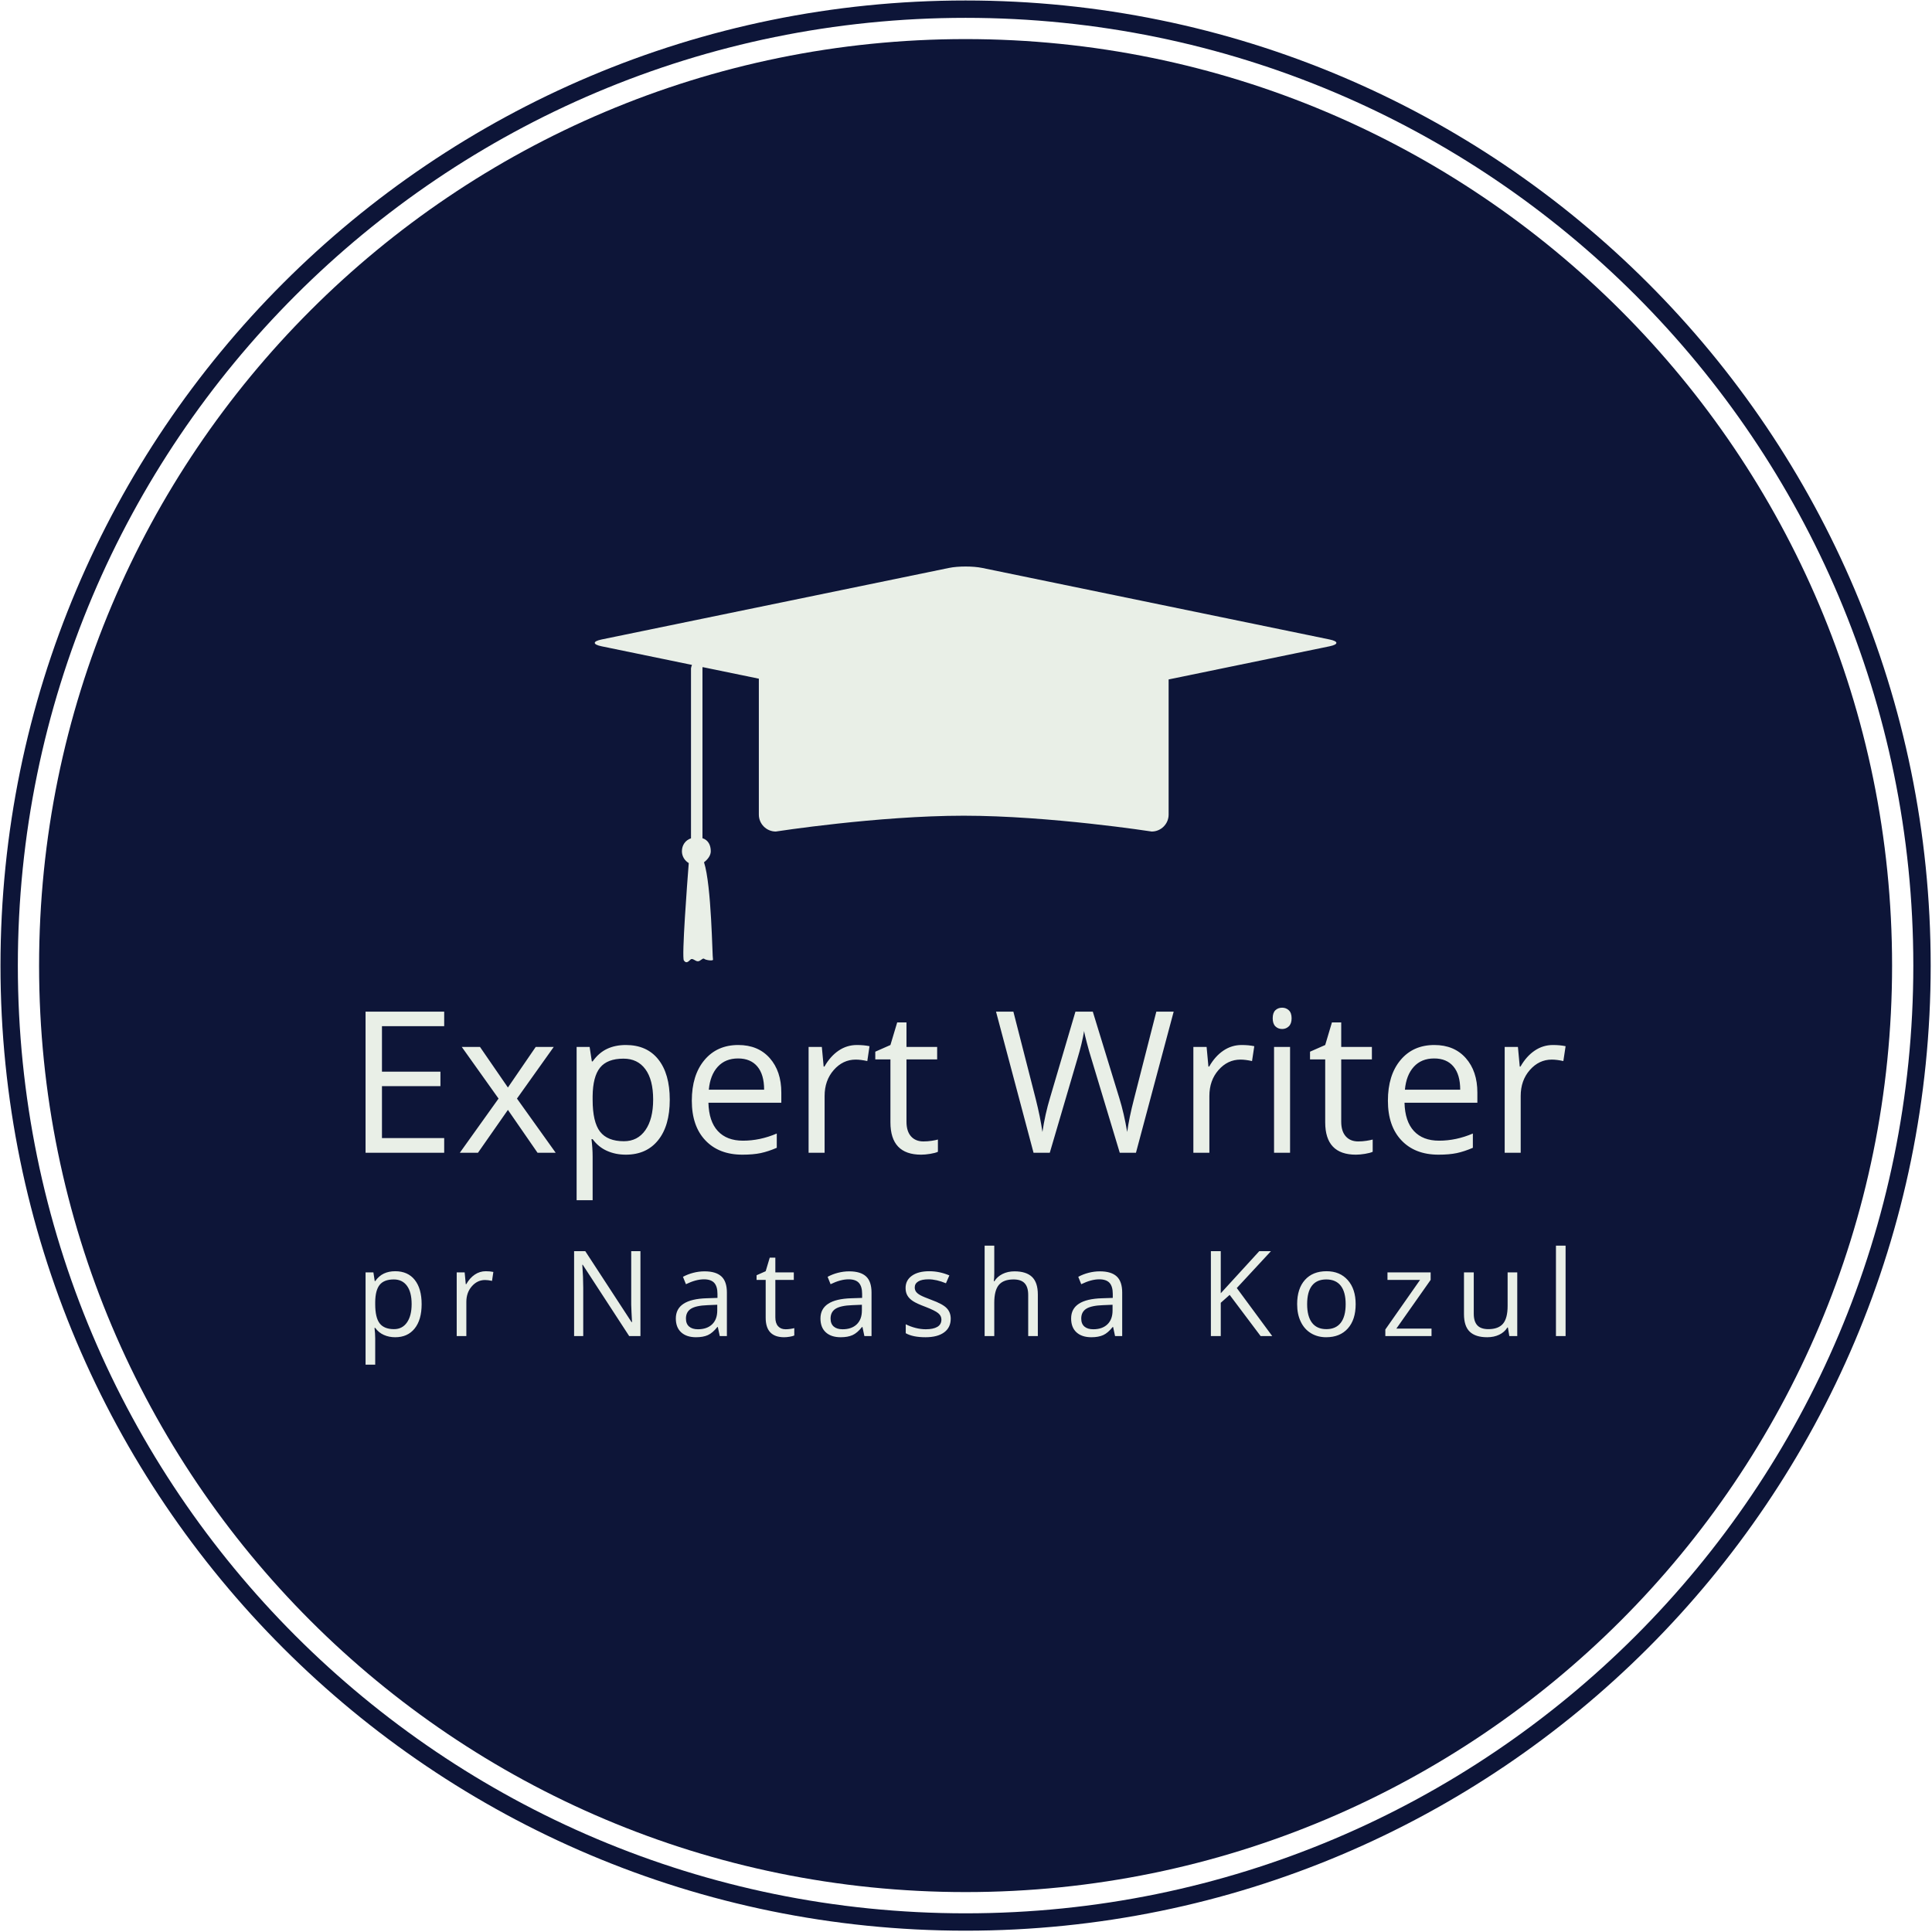
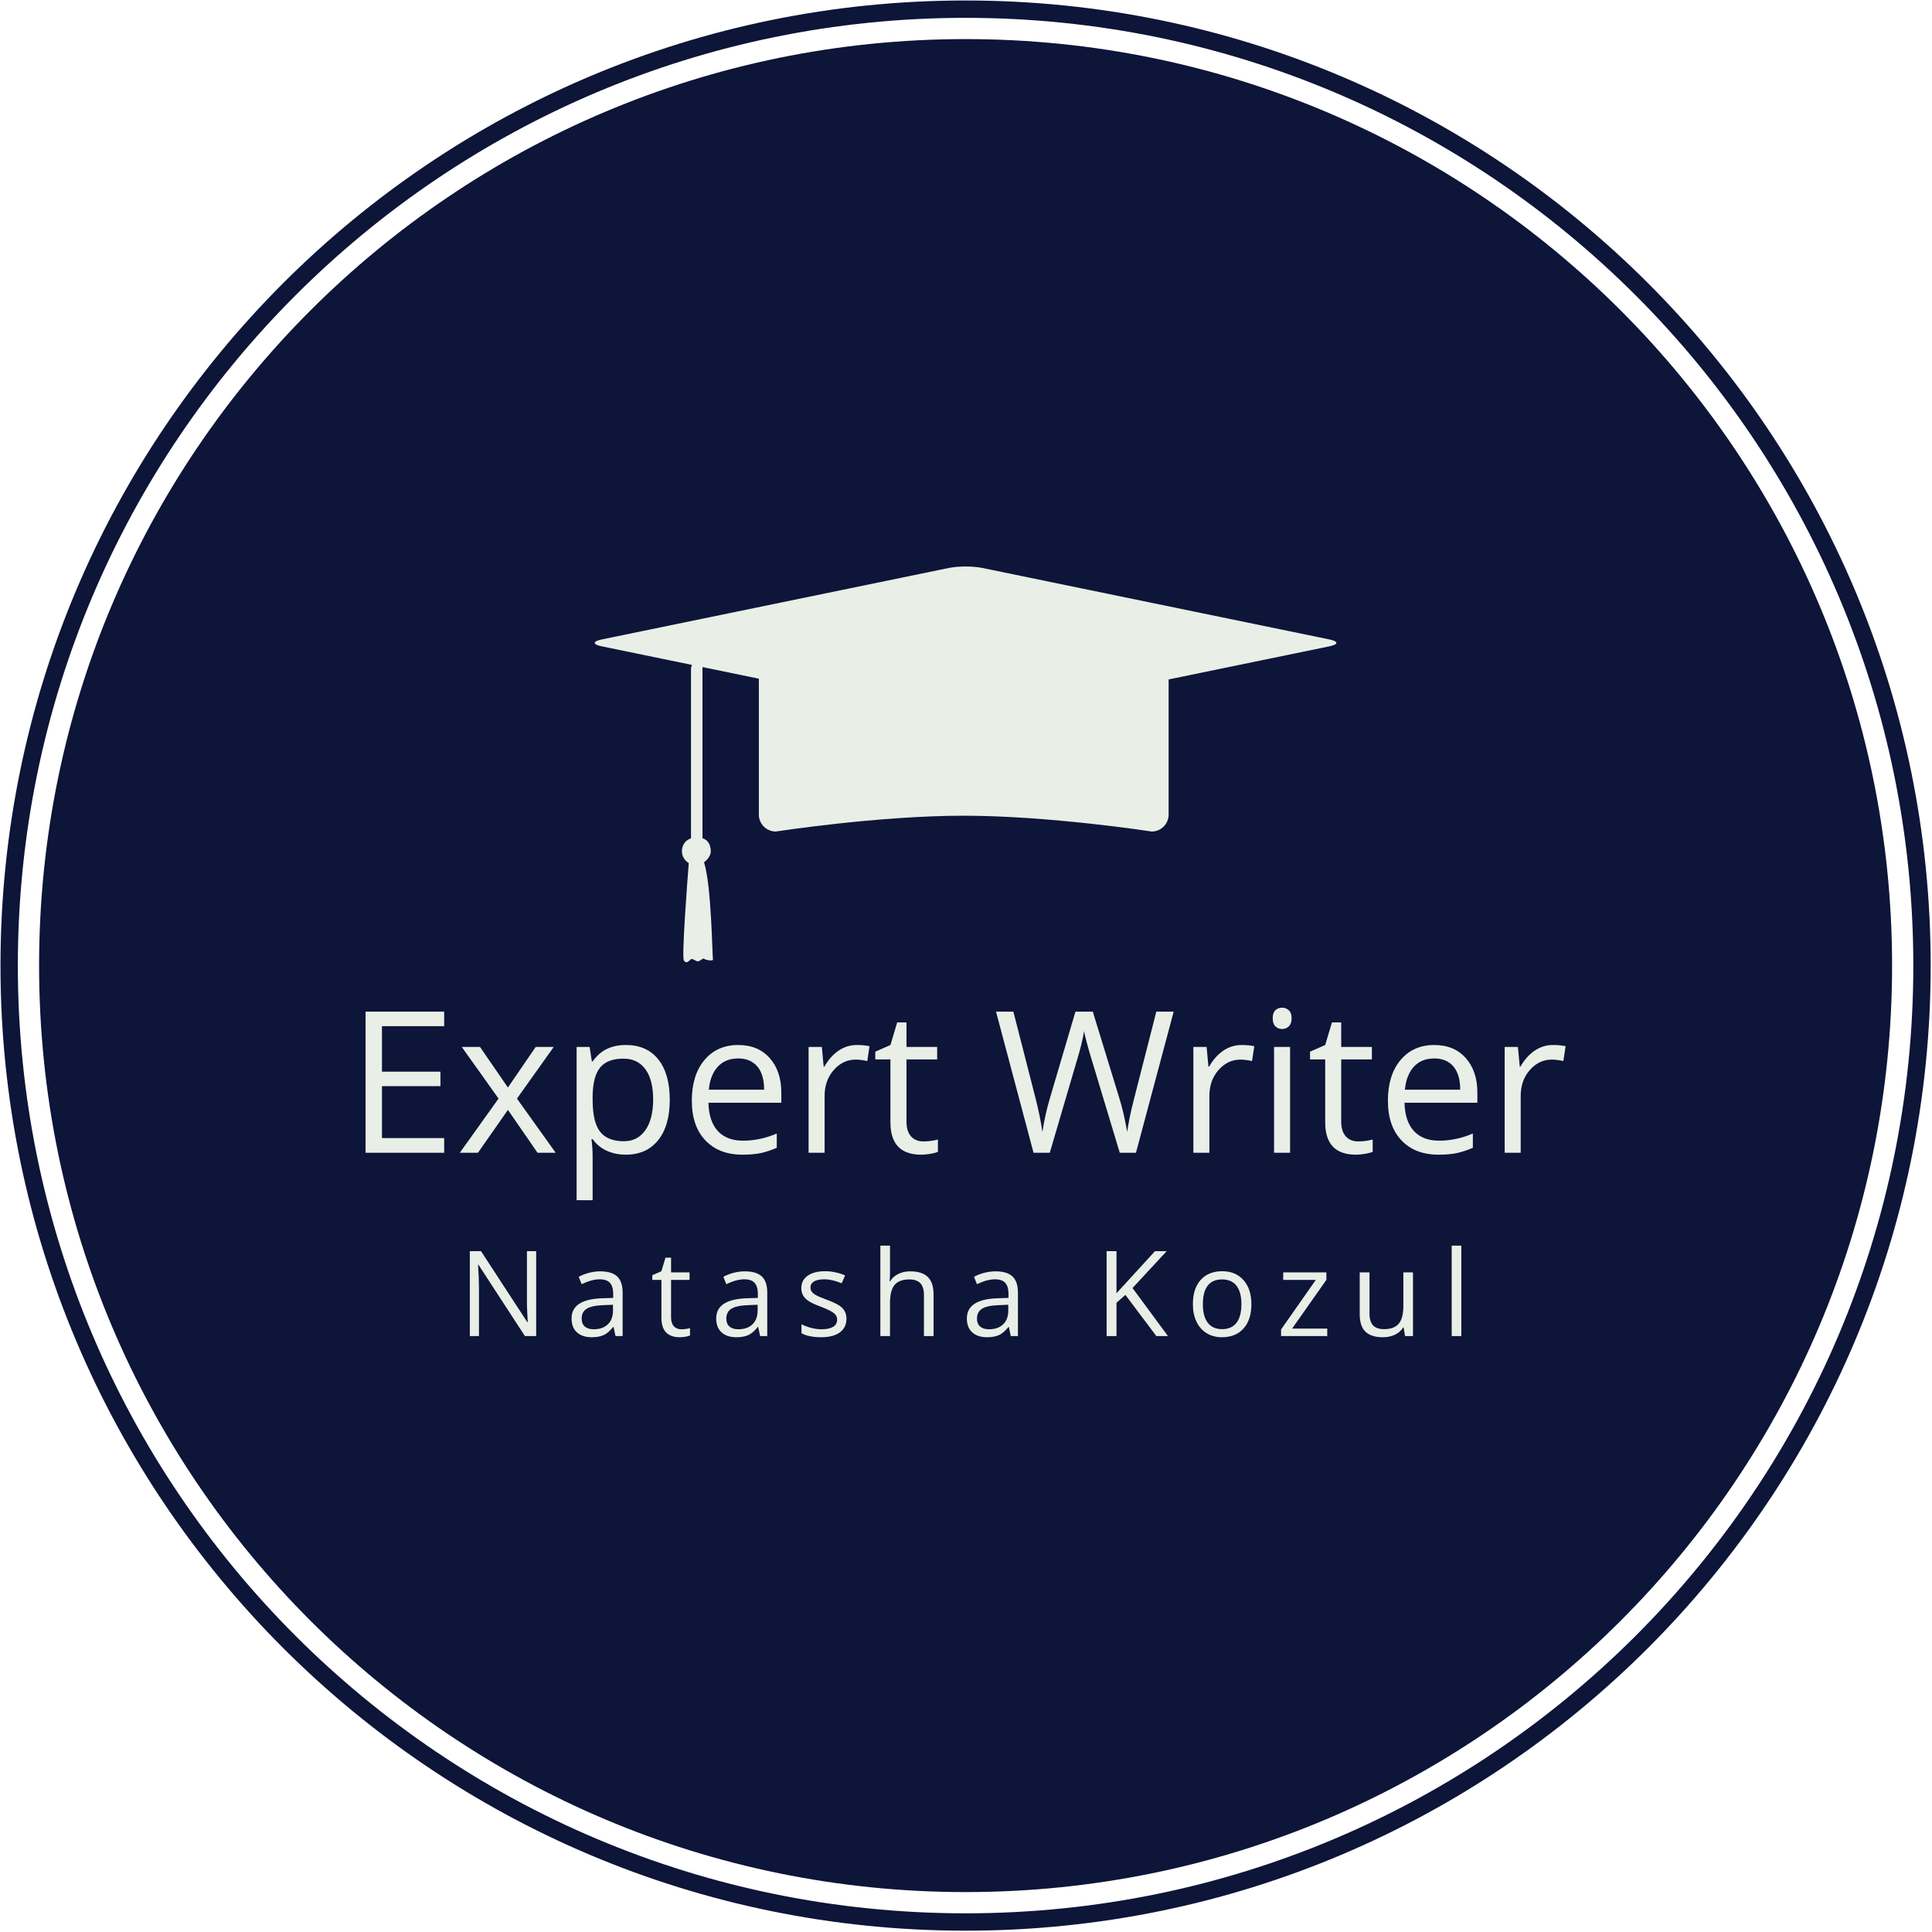
- <svg xmlns="http://www.w3.org/2000/svg" version="1.1" width="150" height="150" viewBox="0 0 2000 1999">
-   <g transform="matrix(1,0,0,1,-0.4314869,-0.4312711)">
-     <svg viewBox="0 0 343 343" data-background-color="#e9efe7" preserveAspectRatio="xMidYMid meet" height="1999" width="2000">
+ <svg xmlns="http://www.w3.org/2000/svg" version="1.1" width="150" height="150" viewBox="0 0 2000 1999" id="svg16">
+   <defs id="defs16" />
+   <g transform="matrix(1,0,0,1,-0.4314869,-0.4312711)" id="g15">
+     <svg viewBox="0 0 343 343" data-background-color="#e9efe7" preserveAspectRatio="xMidYMid meet" height="1999" width="2000" version="1.1" id="svg15">
      <g id="tight-bounds" transform="matrix(1,0,0,1,0.074,0.074)">
-         <svg viewBox="0 0 342.852 342.852" height="342.852" width="342.852">
-           <g>
-             <svg />
+         <svg viewBox="0 0 342.852 342.852" height="342.852" width="342.852" version="1.1" id="svg14">
+           <g id="g1">
+             <svg version="1.1" id="svg1" />
          </g>
-           <g>
-             <svg viewBox="0 0 342.852 342.852" height="342.852" width="342.852">
-               <g>
-                 <path d="M0 171.426c0-94.676 76.75-171.426 171.426-171.426 94.676 0 171.426 76.75 171.426 171.426 0 94.676-76.75 171.426-171.426 171.426-94.676 0-171.426-76.75-171.426-171.426zM171.426 339.768c92.973 0 168.342-75.369 168.342-168.342 0-92.973-75.369-168.342-168.342-168.342-92.973 0-168.342 75.369-168.342 168.342 0 92.973 75.369 168.342 168.342 168.342z" data-fill-palette-color="tertiary" fill="#0d1538" stroke="transparent" />
-                 <ellipse rx="164.569" ry="164.569" cx="171.426" cy="171.426" fill="#0d1538" stroke="transparent" stroke-width="0" fill-opacity="1" data-fill-palette-color="tertiary" />
+           <g id="g14">
+             <svg viewBox="0 0 342.852 342.852" height="342.852" width="342.852" version="1.1" id="svg13">
+               <g id="g2">
+                 <path d="M0 171.426c0-94.676 76.75-171.426 171.426-171.426 94.676 0 171.426 76.75 171.426 171.426 0 94.676-76.75 171.426-171.426 171.426-94.676 0-171.426-76.75-171.426-171.426zM171.426 339.768c92.973 0 168.342-75.369 168.342-168.342 0-92.973-75.369-168.342-168.342-168.342-92.973 0-168.342 75.369-168.342 168.342 0 92.973 75.369 168.342 168.342 168.342z" data-fill-palette-color="tertiary" fill="#0d1538" stroke="transparent" id="path1" />
+                 <ellipse cx="171.426" cy="171.426" fill="#0d1538" stroke="transparent" stroke-width="0" fill-opacity="1" data-fill-palette-color="tertiary" id="ellipse1" ry="164.569" rx="164.569" />
              </g>
-               <g transform="matrix(1,0,0,1,64.84656,100.5411)">
-                 <svg viewBox="0 0 213.158 141.769" height="141.769" width="213.158">
-                   <g>
-                     <svg viewBox="0 0 213.158 141.769" height="141.769" width="213.158">
-                       <g>
-                         <svg viewBox="0 0 213.158 141.769" height="141.769" width="213.158">
-                           <g transform="matrix(1,0,0,1,0,78.36387)">
-                             <svg viewBox="0 0 213.158 63.406" height="63.406" width="213.158">
+               <g transform="matrix(1,0,0,1,64.84656,100.5411)" id="g13">
+                 <svg viewBox="0 0 213.158 141.769" height="141.769" width="213.158" version="1.1" id="svg12">
+                   <g id="g12">
+                     <svg viewBox="0 0 213.158 141.769" height="141.769" width="213.158" version="1.1" id="svg11">
+                       <g id="g11">
+                         <svg viewBox="0 0 213.158 141.769" height="141.769" width="213.158" version="1.1" id="svg10">
+                           <g transform="matrix(1,0,0,1,0,78.36387)" id="g7">
+                             <svg viewBox="0 0 213.158 63.406" height="63.406" width="213.158" version="1.1" id="svg6">
                              <g id="textblocktransform">
-                                 <svg viewBox="0 0 213.158 63.406" height="63.406" width="213.158" id="textblock">
-                                   <g>
-                                     <svg viewBox="0 0 213.158 34.198" height="34.198" width="213.158">
-                                       <g transform="matrix(1,0,0,1,0,0)">
-                                         <svg width="213.158" viewBox="4.91 -36.69 303.56 48.7" height="34.198" data-palette-color="#e9efe7">
-                                           <path d="M24.8-3.71L24.8 0 4.91 0 4.91-35.69 24.8-35.69 24.8-32.01 9.06-32.01 9.06-20.51 23.85-20.51 23.85-16.85 9.06-16.85 9.06-3.71 24.8-3.71ZM28.76 0L38.55-13.7 29.25-26.76 33.86-26.76 40.92-16.5 47.95-26.76 52.51-26.76 43.21-13.7 53 0 48.41 0 40.92-10.84 33.35 0 28.76 0ZM70.75 0.49L70.75 0.49Q68.13 0.49 65.97-0.48 63.81-1.44 62.35-3.44L62.35-3.44 62.06-3.44Q62.35-1.1 62.35 1L62.35 1 62.35 12.01 58.3 12.01 58.3-26.76 61.59-26.76 62.15-23.1 62.35-23.1Q63.91-25.29 65.99-26.27 68.06-27.25 70.75-27.25L70.75-27.25Q76.07-27.25 78.96-23.61 81.86-19.97 81.86-13.4L81.86-13.4Q81.86-6.81 78.91-3.16 75.97 0.49 70.75 0.49ZM70.16-23.8L70.16-23.8Q66.06-23.8 64.23-21.53 62.4-19.26 62.35-14.31L62.35-14.31 62.35-13.4Q62.35-7.76 64.23-5.33 66.11-2.91 70.26-2.91L70.26-2.91Q73.73-2.91 75.69-5.71 77.66-8.52 77.66-13.45L77.66-13.45Q77.66-18.46 75.69-21.13 73.73-23.8 70.16-23.8ZM100.24 0.49L100.24 0.49Q94.3 0.49 90.87-3.13 87.44-6.74 87.44-13.16L87.44-13.16Q87.44-19.63 90.63-23.44 93.82-27.25 99.19-27.25L99.19-27.25Q104.22-27.25 107.15-23.94 110.08-20.63 110.08-15.21L110.08-15.21 110.08-12.65 91.64-12.65Q91.76-7.93 94.02-5.49 96.28-3.05 100.38-3.05L100.38-3.05Q104.7-3.05 108.93-4.86L108.93-4.86 108.93-1.25Q106.78-0.32 104.86 0.09 102.95 0.49 100.24 0.49ZM99.14-23.85L99.14-23.85Q95.92-23.85 94-21.75 92.08-19.65 91.74-15.94L91.74-15.94 105.73-15.94Q105.73-19.78 104.02-21.81 102.31-23.85 99.14-23.85ZM129.19-27.25L129.19-27.25Q130.97-27.25 132.39-26.95L132.39-26.95 131.83-23.19Q130.17-23.56 128.9-23.56L128.9-23.56Q125.65-23.56 123.34-20.92 121.03-18.29 121.03-14.36L121.03-14.36 121.03 0 116.98 0 116.98-26.76 120.33-26.76 120.79-21.8 120.99-21.8Q122.48-24.41 124.57-25.83 126.67-27.25 129.19-27.25ZM146.03-2.86L146.03-2.86Q147.11-2.86 148.11-3.02 149.11-3.17 149.69-3.34L149.69-3.34 149.69-0.24Q149.04 0.07 147.75 0.28 146.47 0.49 145.45 0.49L145.45 0.49Q137.68 0.49 137.68-7.69L137.68-7.69 137.68-23.61 133.85-23.61 133.85-25.56 137.68-27.25 139.39-32.96 141.74-32.96 141.74-26.76 149.5-26.76 149.5-23.61 141.74-23.61 141.74-7.86Q141.74-5.44 142.88-4.15 144.03-2.86 146.03-2.86ZM209.33-35.69L199.79 0 195.69 0 188.48-23.9Q187.97-25.49 187.34-27.91 186.7-30.32 186.68-30.81L186.68-30.81Q186.14-27.59 184.97-23.75L184.97-23.75 177.99 0 173.88 0 164.39-35.69 168.78-35.69 174.42-13.65Q175.59-9.01 176.13-5.25L176.13-5.25Q176.79-9.72 178.08-13.99L178.08-13.99 184.48-35.69 188.87-35.69 195.59-13.79Q196.76-10.01 197.57-5.25L197.57-5.25Q198.03-8.72 199.32-13.7L199.32-13.7 204.94-35.69 209.33-35.69ZM226.52-27.25L226.52-27.25Q228.3-27.25 229.72-26.95L229.72-26.95 229.15-23.19Q227.49-23.56 226.23-23.56L226.23-23.56Q222.98-23.56 220.67-20.92 218.36-18.29 218.36-14.36L218.36-14.36 218.36 0 214.31 0 214.31-26.76 217.66-26.76 218.12-21.8 218.31-21.8Q219.8-24.41 221.9-25.83 224-27.25 226.52-27.25ZM238.77-26.76L238.77 0 234.72 0 234.72-26.76 238.77-26.76ZM234.38-34.01L234.38-34.01Q234.38-35.4 235.06-36.05 235.74-36.69 236.77-36.69L236.77-36.69Q237.75-36.69 238.45-36.04 239.16-35.38 239.16-34.01L239.16-34.01Q239.16-32.64 238.45-31.97 237.75-31.3 236.77-31.3L236.77-31.3Q235.74-31.3 235.06-31.97 234.38-32.64 234.38-34.01ZM256.01-2.86L256.01-2.86Q257.08-2.86 258.08-3.02 259.08-3.17 259.67-3.34L259.67-3.34 259.67-0.24Q259.01 0.07 257.73 0.28 256.44 0.49 255.42 0.49L255.42 0.49Q247.66 0.49 247.66-7.69L247.66-7.69 247.66-23.61 243.82-23.61 243.82-25.56 247.66-27.25 249.36-32.96 251.71-32.96 251.71-26.76 259.47-26.76 259.47-23.61 251.71-23.61 251.71-7.86Q251.71-5.44 252.86-4.15 254-2.86 256.01-2.86ZM276.32 0.49L276.32 0.49Q270.38 0.49 266.95-3.13 263.52-6.74 263.52-13.16L263.52-13.16Q263.52-19.63 266.71-23.44 269.89-27.25 275.27-27.25L275.27-27.25Q280.29-27.25 283.22-23.94 286.15-20.63 286.15-15.21L286.15-15.21 286.15-12.65 267.72-12.65Q267.84-7.93 270.1-5.49 272.36-3.05 276.46-3.05L276.46-3.05Q280.78-3.05 285.01-4.86L285.01-4.86 285.01-1.25Q282.86-0.32 280.94 0.09 279.03 0.49 276.32 0.49ZM275.22-23.85L275.22-23.85Q271.99-23.85 270.08-21.75 268.16-19.65 267.82-15.94L267.82-15.94 281.81-15.94Q281.81-19.78 280.1-21.81 278.39-23.85 275.22-23.85ZM305.27-27.25L305.27-27.25Q307.05-27.25 308.47-26.95L308.47-26.95 307.9-23.19Q306.24-23.56 304.97-23.56L304.97-23.56Q301.73-23.56 299.42-20.92 297.11-18.29 297.11-14.36L297.11-14.36 297.11 0 293.06 0 293.06-26.76 296.41-26.76 296.87-21.8 297.06-21.8Q298.55-24.41 300.65-25.83 302.75-27.25 305.27-27.25Z" opacity="1" transform="matrix(1,0,0,1,0,0)" fill="#e9efe7" class="wordmark-text-0" data-fill-palette-color="quaternary" id="text-0" />
+                                 <svg viewBox="0 0 213.158 63.406" height="63.406" width="213.158" id="textblock" version="1.1">
+                                   <g id="g4">
+                                     <svg viewBox="0 0 213.158 34.198" height="34.198" width="213.158" version="1.1" id="svg3">
+                                       <g id="g3" transform="matrix(1,0,0,1,0,0)">
+                                         <svg width="213.158" viewBox="4.91 -36.69 303.56 48.7" height="34.198" data-palette-color="#e9efe7" version="1.1" id="svg2">
+                                           <path d="M24.8-3.71L24.8 0 4.91 0 4.91-35.69 24.8-35.69 24.8-32.01 9.06-32.01 9.06-20.51 23.85-20.51 23.85-16.85 9.06-16.85 9.06-3.71 24.8-3.71ZM28.76 0L38.55-13.7 29.25-26.76 33.86-26.76 40.92-16.5 47.95-26.76 52.51-26.76 43.21-13.7 53 0 48.41 0 40.92-10.84 33.35 0 28.76 0ZM70.75 0.49L70.75 0.49Q68.13 0.49 65.97-0.48 63.81-1.44 62.35-3.44L62.35-3.44 62.06-3.44Q62.35-1.1 62.35 1L62.35 1 62.35 12.01 58.3 12.01 58.3-26.76 61.59-26.76 62.15-23.1 62.35-23.1Q63.91-25.29 65.99-26.27 68.06-27.25 70.75-27.25L70.75-27.25Q76.07-27.25 78.96-23.61 81.86-19.97 81.86-13.4L81.86-13.4Q81.86-6.81 78.91-3.16 75.97 0.49 70.75 0.49ZM70.16-23.8L70.16-23.8Q66.06-23.8 64.23-21.53 62.4-19.26 62.35-14.31L62.35-14.31 62.35-13.4Q62.35-7.76 64.23-5.33 66.11-2.91 70.26-2.91L70.26-2.91Q73.73-2.91 75.69-5.71 77.66-8.52 77.66-13.45L77.66-13.45Q77.66-18.46 75.69-21.13 73.73-23.8 70.16-23.8ZM100.24 0.49L100.24 0.49Q94.3 0.49 90.87-3.13 87.44-6.74 87.44-13.16L87.44-13.16Q87.44-19.63 90.63-23.44 93.82-27.25 99.19-27.25L99.19-27.25Q104.22-27.25 107.15-23.94 110.08-20.63 110.08-15.21L110.08-15.21 110.08-12.65 91.64-12.65Q91.76-7.93 94.02-5.49 96.28-3.05 100.38-3.05L100.38-3.05Q104.7-3.05 108.93-4.86L108.93-4.86 108.93-1.25Q106.78-0.32 104.86 0.09 102.95 0.49 100.24 0.49ZM99.14-23.85L99.14-23.85Q95.92-23.85 94-21.75 92.08-19.65 91.74-15.94L91.74-15.94 105.73-15.94Q105.73-19.78 104.02-21.81 102.31-23.85 99.14-23.85ZM129.19-27.25L129.19-27.25Q130.97-27.25 132.39-26.95L132.39-26.95 131.83-23.19Q130.17-23.56 128.9-23.56L128.9-23.56Q125.65-23.56 123.34-20.92 121.03-18.29 121.03-14.36L121.03-14.36 121.03 0 116.98 0 116.98-26.76 120.33-26.76 120.79-21.8 120.99-21.8Q122.48-24.41 124.57-25.83 126.67-27.25 129.19-27.25ZM146.03-2.86L146.03-2.86Q147.11-2.86 148.11-3.02 149.11-3.17 149.69-3.34L149.69-3.34 149.69-0.24Q149.04 0.07 147.75 0.28 146.47 0.49 145.45 0.49L145.45 0.49Q137.68 0.49 137.68-7.69L137.68-7.69 137.68-23.61 133.85-23.61 133.85-25.56 137.68-27.25 139.39-32.96 141.74-32.96 141.74-26.76 149.5-26.76 149.5-23.61 141.74-23.61 141.74-7.86Q141.74-5.44 142.88-4.15 144.03-2.86 146.03-2.86ZM209.33-35.69L199.79 0 195.69 0 188.48-23.9Q187.97-25.49 187.34-27.91 186.7-30.32 186.68-30.81L186.68-30.81Q186.14-27.59 184.97-23.75L184.97-23.75 177.99 0 173.88 0 164.39-35.69 168.78-35.69 174.42-13.65Q175.59-9.01 176.13-5.25L176.13-5.25Q176.79-9.72 178.08-13.99L178.08-13.99 184.48-35.69 188.87-35.69 195.59-13.79Q196.76-10.01 197.57-5.25L197.57-5.25Q198.03-8.72 199.32-13.7L199.32-13.7 204.94-35.69 209.33-35.69ZM226.52-27.25L226.52-27.25Q228.3-27.25 229.72-26.95L229.72-26.95 229.15-23.19Q227.49-23.56 226.23-23.56L226.23-23.56Q222.98-23.56 220.67-20.92 218.36-18.29 218.36-14.36L218.36-14.36 218.36 0 214.31 0 214.31-26.76 217.66-26.76 218.12-21.8 218.31-21.8Q219.8-24.41 221.9-25.83 224-27.25 226.52-27.25ZM238.77-26.76L238.77 0 234.72 0 234.72-26.76 238.77-26.76ZM234.38-34.01L234.38-34.01Q234.38-35.4 235.06-36.05 235.74-36.69 236.77-36.69L236.77-36.69Q237.75-36.69 238.45-36.04 239.16-35.38 239.16-34.01L239.16-34.01Q239.16-32.64 238.45-31.97 237.75-31.3 236.77-31.3L236.77-31.3Q235.74-31.3 235.06-31.97 234.38-32.64 234.38-34.01ZM256.01-2.86L256.01-2.86Q257.08-2.86 258.08-3.02 259.08-3.17 259.67-3.34L259.67-3.34 259.67-0.24Q259.01 0.07 257.73 0.28 256.44 0.49 255.42 0.49L255.42 0.49Q247.66 0.49 247.66-7.69L247.66-7.69 247.66-23.61 243.82-23.61 243.82-25.56 247.66-27.25 249.36-32.96 251.71-32.96 251.71-26.76 259.47-26.76 259.47-23.61 251.71-23.61 251.71-7.86Q251.71-5.44 252.86-4.15 254-2.86 256.01-2.86ZM276.32 0.49L276.32 0.49Q270.38 0.49 266.95-3.13 263.52-6.74 263.52-13.16L263.52-13.16Q263.52-19.63 266.71-23.44 269.89-27.25 275.27-27.25L275.27-27.25Q280.29-27.25 283.22-23.94 286.15-20.63 286.15-15.21L286.15-15.21 286.15-12.65 267.72-12.65Q267.84-7.93 270.1-5.49 272.36-3.05 276.46-3.05L276.46-3.05Q280.78-3.05 285.01-4.86L285.01-4.86 285.01-1.25Q282.86-0.32 280.94 0.09 279.03 0.49 276.32 0.49ZM275.22-23.85L275.22-23.85Q271.99-23.85 270.08-21.75 268.16-19.65 267.82-15.94L267.82-15.94 281.81-15.94Q281.81-19.78 280.1-21.81 278.39-23.85 275.22-23.85ZM305.27-27.25L305.27-27.25Q307.05-27.25 308.47-26.95L308.47-26.95 307.9-23.19Q306.24-23.56 304.97-23.56L304.97-23.56Q301.73-23.56 299.42-20.92 297.11-18.29 297.11-14.36L297.11-14.36 297.11 0 293.06 0 293.06-26.76 296.41-26.76 296.87-21.8 297.06-21.8Q298.55-24.41 300.65-25.83 302.75-27.25 305.27-27.25Z" opacity="1" fill="#e9efe7" class="wordmark-text-0" data-fill-palette-color="quaternary" id="text-0" transform="matrix(1,0,0,1,0,0)" />
                                        </svg>
                                      </g>
                                    </svg>
                                  </g>
-                                   <g transform="matrix(1,0,0,1,0,42.27122)">
-                                     <svg viewBox="0 0 213.158 21.134" height="21.134" width="213.158">
-                                       <g transform="matrix(1,0,0,1,0,0)">
-                                         <svg width="213.158" viewBox="4.3 -37.99 504.29 50" height="21.134" data-palette-color="#e9efe7">
-                                           <path d="M16.75 0.49L16.75 0.49Q14.14 0.49 11.98-0.48 9.81-1.44 8.35-3.44L8.35-3.44 8.06-3.44Q8.35-1.1 8.35 1L8.35 1 8.35 12.01 4.3 12.01 4.3-26.76 7.59-26.76 8.15-23.1 8.35-23.1Q9.91-25.29 11.99-26.27 14.06-27.25 16.75-27.25L16.75-27.25Q22.07-27.25 24.96-23.61 27.86-19.97 27.86-13.4L27.86-13.4Q27.86-6.81 24.91-3.16 21.97 0.49 16.75 0.49ZM16.16-23.8L16.16-23.8Q12.06-23.8 10.23-21.53 8.4-19.26 8.35-14.31L8.35-14.31 8.35-13.4Q8.35-7.76 10.23-5.33 12.11-2.91 16.26-2.91L16.26-2.91Q19.73-2.91 21.69-5.71 23.66-8.52 23.66-13.45L23.66-13.45Q23.66-18.46 21.69-21.13 19.73-23.8 16.16-23.8ZM54.81-27.25L54.81-27.25Q56.59-27.25 58-26.95L58-26.95 57.44-23.19Q55.78-23.56 54.51-23.56L54.51-23.56Q51.27-23.56 48.96-20.92 46.65-18.29 46.65-14.36L46.65-14.36 46.65 0 42.6 0 42.6-26.76 45.94-26.76 46.41-21.8 46.6-21.8Q48.09-24.41 50.19-25.83 52.29-27.25 54.81-27.25ZM119.81-35.69L119.81 0 115.08 0 95.57-29.96 95.38-29.96Q95.77-24.68 95.77-20.29L95.77-20.29 95.77 0 91.93 0 91.93-35.69 96.62-35.69 116.08-5.86 116.27-5.86Q116.23-6.52 116.05-10.1 115.88-13.67 115.93-15.21L115.93-15.21 115.93-35.69 119.81-35.69ZM156.14 0L153.14 0 152.33-3.81 152.13-3.81Q150.13-1.29 148.14-0.4 146.15 0.49 143.17 0.49L143.17 0.49Q139.2 0.49 136.94-1.56 134.68-3.61 134.68-7.4L134.68-7.4Q134.68-15.5 147.64-15.89L147.64-15.89 152.18-16.04 152.18-17.7Q152.18-20.85 150.83-22.35 149.47-23.85 146.5-23.85L146.5-23.85Q143.15-23.85 138.93-21.8L138.93-21.8 137.68-24.9Q139.66-25.98 142.02-26.59 144.37-27.2 146.74-27.2L146.74-27.2Q151.52-27.2 153.83-25.07 156.14-22.95 156.14-18.26L156.14-18.26 156.14 0ZM143.98-2.86L143.98-2.86Q147.76-2.86 149.93-4.93 152.09-7.01 152.09-10.74L152.09-10.74 152.09-13.16 148.03-12.99Q143.2-12.82 141.06-11.49 138.93-10.16 138.93-7.35L138.93-7.35Q138.93-5.15 140.26-4 141.59-2.86 143.98-2.86ZM180.79-2.86L180.79-2.86Q181.87-2.86 182.87-3.02 183.87-3.17 184.46-3.34L184.46-3.34 184.46-0.24Q183.8 0.07 182.51 0.28 181.23 0.49 180.21 0.49L180.21 0.49Q172.44 0.49 172.44-7.69L172.44-7.69 172.44-23.61 168.61-23.61 168.61-25.56 172.44-27.25 174.15-32.96 176.5-32.96 176.5-26.76 184.26-26.76 184.26-23.61 176.5-23.61 176.5-7.86Q176.5-5.44 177.64-4.15 178.79-2.86 180.79-2.86ZM216.92 0L213.92 0 213.11-3.81 212.92-3.81Q210.92-1.29 208.93-0.4 206.94 0.49 203.96 0.49L203.96 0.49Q199.98 0.49 197.72-1.56 195.46-3.61 195.46-7.4L195.46-7.4Q195.46-15.5 208.43-15.89L208.43-15.89 212.97-16.04 212.97-17.7Q212.97-20.85 211.61-22.35 210.26-23.85 207.28-23.85L207.28-23.85Q203.93-23.85 199.71-21.8L199.71-21.8 198.47-24.9Q200.44-25.98 202.8-26.59 205.16-27.2 207.52-27.2L207.52-27.2Q212.31-27.2 214.62-25.07 216.92-22.95 216.92-18.26L216.92-18.26 216.92 0ZM204.76-2.86L204.76-2.86Q208.55-2.86 210.71-4.93 212.87-7.01 212.87-10.74L212.87-10.74 212.87-13.16 208.82-12.99Q203.98-12.82 201.85-11.49 199.71-10.16 199.71-7.35L199.71-7.35Q199.71-5.15 201.04-4 202.37-2.86 204.76-2.86ZM250.2-7.3L250.2-7.3Q250.2-3.56 247.41-1.54 244.63 0.49 239.6 0.49L239.6 0.49Q234.28 0.49 231.3-1.2L231.3-1.2 231.3-4.96Q233.23-3.98 235.44-3.42 237.65-2.86 239.7-2.86L239.7-2.86Q242.87-2.86 244.58-3.87 246.29-4.88 246.29-6.96L246.29-6.96Q246.29-8.52 244.93-9.63 243.58-10.74 239.65-12.26L239.65-12.26Q235.91-13.65 234.34-14.69 232.76-15.72 232-17.04 231.23-18.36 231.23-20.19L231.23-20.19Q231.23-23.46 233.89-25.35 236.55-27.25 241.19-27.25L241.19-27.25Q245.51-27.25 249.63-25.49L249.63-25.49 248.19-22.19Q244.17-23.85 240.89-23.85L240.89-23.85Q238.01-23.85 236.55-22.95 235.08-22.05 235.08-20.46L235.08-20.46Q235.08-19.38 235.63-18.63 236.18-17.87 237.4-17.19 238.62-16.5 242.09-15.21L242.09-15.21Q246.85-13.48 248.52-11.72 250.2-9.96 250.2-7.3ZM286.81 0L282.76 0 282.76-17.31Q282.76-20.58 281.27-22.19 279.78-23.8 276.61-23.8L276.61-23.8Q272.38-23.8 270.44-21.51 268.5-19.21 268.5-13.99L268.5-13.99 268.5 0 264.45 0 264.45-37.99 268.5-37.99 268.5-26.49Q268.5-24.41 268.31-23.05L268.31-23.05 268.55-23.05Q269.75-24.98 271.96-26.09 274.17-27.2 277-27.2L277-27.2Q281.91-27.2 284.36-24.87 286.81-22.53 286.81-17.46L286.81-17.46 286.81 0ZM322.26 0L319.26 0 318.45-3.81 318.26-3.81Q316.25-1.29 314.26-0.4 312.27 0.49 309.3 0.49L309.3 0.49Q305.32 0.49 303.06-1.56 300.8-3.61 300.8-7.4L300.8-7.4Q300.8-15.5 313.76-15.89L313.76-15.89 318.3-16.04 318.3-17.7Q318.3-20.85 316.95-22.35 315.59-23.85 312.62-23.85L312.62-23.85Q309.27-23.85 305.05-21.8L305.05-21.8 303.8-24.9Q305.78-25.98 308.14-26.59 310.49-27.2 312.86-27.2L312.86-27.2Q317.65-27.2 319.95-25.07 322.26-22.95 322.26-18.26L322.26-18.26 322.26 0ZM310.1-2.86L310.1-2.86Q313.89-2.86 316.05-4.93 318.21-7.01 318.21-10.74L318.21-10.74 318.21-13.16 314.15-12.99Q309.32-12.82 307.18-11.49 305.05-10.16 305.05-7.35L305.05-7.35Q305.05-5.15 306.38-4 307.71-2.86 310.1-2.86ZM370.42-20.19L385.31 0 380.43 0 367.42-17.31 363.68-13.99 363.68 0 359.53 0 359.53-35.69 363.68-35.69 363.68-17.99 379.87-35.69 384.78-35.69 370.42-20.19ZM420.37-13.4L420.37-13.4Q420.37-6.86 417.07-3.19 413.78 0.49 407.97 0.49L407.97 0.49Q404.38 0.49 401.59-1.2 398.81-2.88 397.3-6.03 395.78-9.18 395.78-13.4L395.78-13.4Q395.78-19.95 399.06-23.6 402.33-27.25 408.14-27.25L408.14-27.25Q413.75-27.25 417.06-23.51 420.37-19.78 420.37-13.4ZM399.98-13.4L399.98-13.4Q399.98-8.28 402.03-5.59 404.09-2.91 408.06-2.91L408.06-2.91Q412.04-2.91 414.11-5.58 416.17-8.25 416.17-13.4L416.17-13.4Q416.17-18.51 414.11-21.15 412.04-23.8 408.02-23.8L408.02-23.8Q404.04-23.8 402.01-21.19 399.98-18.58 399.98-13.4ZM452.25-3.15L452.25 0 432.84 0 432.84-2.76 447.44-23.61 433.74-23.61 433.74-26.76 451.88-26.76 451.88-23.61 437.48-3.15 452.25-3.15ZM465.89-26.76L470-26.76 470-9.4Q470-6.13 471.49-4.52 472.97-2.91 476.15-2.91L476.15-2.91Q480.35-2.91 482.29-5.2 484.23-7.5 484.23-12.7L484.23-12.7 484.23-26.76 488.28-26.76 488.28 0 484.94 0 484.35-3.59 484.13-3.59Q482.89-1.61 480.68-0.56 478.47 0.49 475.64 0.49L475.64 0.49Q470.75 0.49 468.32-1.83 465.89-4.15 465.89-9.25L465.89-9.25 465.89-26.76ZM508.59-37.99L508.59 0 504.54 0 504.54-37.99 508.59-37.99Z" opacity="1" transform="matrix(1,0,0,1,0,0)" fill="#e9efe7" class="slogan-text-1" data-fill-palette-color="quaternary" id="text-1" />
+                                   <g transform="matrix(1,0,0,1,0,42.27122)" id="g6">
+                                     <svg viewBox="0 0 213.158 21.134" height="21.134" width="213.158" version="1.1" id="svg5">
+                                       <g id="g5" transform="matrix(1,0,0,1,0,0)">
+                                         <svg width="213.158" viewBox="4.3 -37.99 504.29 50" height="21.134" data-palette-color="#e9efe7" version="1.1" id="svg4">
+                                           <path d="M 75.993,-35.69 V 0 h -4.73 L 51.753,-29.96 h -0.19 c 0.26,3.52 0.39,6.743 0.39,9.67 v 0 V 0 h -3.84 v -35.69 h 4.69 l 19.46,29.83 h 0.19 c -0.027,-0.44 -0.1,-1.853 -0.22,-4.24 -0.113,-2.38 -0.153,-4.083 -0.12,-5.11 v 0 -20.48 z M 112.323,0 h -3 l -0.81,-3.81 h -0.2 c -1.333,1.68 -2.663,2.817 -3.99,3.41 -1.327,0.593 -2.983,0.89 -4.97,0.89 v 0 c -2.647,0 -4.723,-0.683 -6.23,-2.05 -1.507,-1.367 -2.26,-3.313 -2.26,-5.84 v 0 c 0,-5.4 4.32,-8.23 12.96,-8.49 v 0 l 4.54,-0.15 v -1.66 c 0,-2.1 -0.45,-3.65 -1.35,-4.65 -0.907,-1 -2.35,-1.5 -4.33,-1.5 v 0 c -2.233,0 -4.757,0.683 -7.57,2.05 v 0 l -1.25,-3.1 c 1.32,-0.72 2.767,-1.283 4.34,-1.69 1.567,-0.407 3.14,-0.61 4.72,-0.61 v 0 c 3.187,0 5.55,0.71 7.09,2.13 1.54,1.413 2.31,3.683 2.31,6.81 v 0 z m -12.16,-2.86 v 0 c 2.52,0 4.503,-0.69 5.95,-2.07 1.44,-1.387 2.16,-3.323 2.16,-5.81 v 0 -2.42 l -4.06,0.17 c -3.22,0.113 -5.543,0.613 -6.97,1.5 -1.42,0.887 -2.13,2.267 -2.13,4.14 v 0 c 0,1.467 0.443,2.583 1.33,3.35 0.887,0.76 2.127,1.14 3.72,1.14 z m 36.81,0 v 0 c 0.72,0 1.413,-0.053 2.08,-0.16 0.667,-0.1 1.197,-0.207 1.59,-0.32 v 0 3.1 c -0.44,0.207 -1.09,0.38 -1.95,0.52 -0.853,0.14 -1.62,0.21 -2.3,0.21 v 0 c -5.18,0 -7.77,-2.727 -7.77,-8.18 v 0 -15.92 h -3.83 v -1.95 l 3.83,-1.69 1.71,-5.71 h 2.35 v 6.2 h 7.76 v 3.15 h -7.76 v 15.75 c 0,1.613 0.38,2.85 1.14,3.71 0.767,0.86 1.817,1.29 3.15,1.29 z m 36.13,2.86 h -3 l -0.81,-3.81 h -0.19 c -1.333,1.68 -2.663,2.817 -3.99,3.41 -1.327,0.593 -2.983,0.89 -4.97,0.89 v 0 c -2.653,0 -4.733,-0.683 -6.24,-2.05 -1.507,-1.367 -2.26,-3.313 -2.26,-5.84 v 0 c 0,-5.4 4.323,-8.23 12.97,-8.49 v 0 l 4.54,-0.15 v -1.66 c 0,-2.1 -0.453,-3.65 -1.36,-4.65 -0.9,-1 -2.343,-1.5 -4.33,-1.5 v 0 c -2.233,0 -4.757,0.683 -7.57,2.05 v 0 l -1.24,-3.1 c 1.313,-0.72 2.757,-1.283 4.33,-1.69 1.573,-0.407 3.147,-0.61 4.72,-0.61 v 0 c 3.193,0 5.56,0.71 7.1,2.13 1.533,1.413 2.3,3.683 2.3,6.81 v 0 z m -12.16,-2.86 v 0 c 2.527,0 4.51,-0.69 5.95,-2.07 1.44,-1.387 2.16,-3.323 2.16,-5.81 v 0 -2.42 l -4.05,0.17 c -3.227,0.113 -5.55,0.613 -6.97,1.5 -1.427,0.887 -2.14,2.267 -2.14,4.14 v 0 c 0,1.467 0.443,2.583 1.33,3.35 0.887,0.76 2.127,1.14 3.72,1.14 z m 45.44,-4.44 v 0 c 0,2.493 -0.93,4.413 -2.79,5.76 -1.853,1.353 -4.457,2.03 -7.81,2.03 v 0 c -3.547,0 -6.313,-0.563 -8.3,-1.69 v 0 -3.76 c 1.287,0.653 2.667,1.167 4.14,1.54 1.473,0.373 2.893,0.56 4.26,0.56 v 0 c 2.113,0 3.74,-0.337 4.88,-1.01 1.14,-0.673 1.71,-1.703 1.71,-3.09 v 0 c 0,-1.04 -0.453,-1.93 -1.36,-2.67 -0.9,-0.74 -2.66,-1.617 -5.28,-2.63 v 0 c -2.493,-0.927 -4.263,-1.737 -5.31,-2.43 -1.053,-0.687 -1.833,-1.47 -2.34,-2.35 -0.513,-0.88 -0.77,-1.93 -0.77,-3.15 v 0 c 0,-2.18 0.887,-3.9 2.66,-5.16 1.773,-1.267 4.207,-1.9 7.3,-1.9 v 0 c 2.88,0 5.693,0.587 8.44,1.76 v 0 l -1.44,3.3 c -2.68,-1.107 -5.113,-1.66 -7.3,-1.66 v 0 c -1.92,0 -3.367,0.3 -4.34,0.9 -0.98,0.6 -1.47,1.43 -1.47,2.49 v 0 c 0,0.72 0.183,1.33 0.55,1.83 0.367,0.507 0.957,0.987 1.77,1.44 0.813,0.46 2.377,1.12 4.69,1.98 v 0 c 3.173,1.153 5.317,2.317 6.43,3.49 1.12,1.173 1.68,2.647 1.68,4.42 z m 36.61,7.3 h -4.05 v -17.31 c 0,-2.18 -0.497,-3.807 -1.49,-4.88 -0.993,-1.073 -2.547,-1.61 -4.66,-1.61 v 0 c -2.82,0 -4.877,0.763 -6.17,2.29 -1.293,1.533 -1.94,4.04 -1.94,7.52 v 0 V 0 h -4.05 v -37.99 h 4.05 v 11.5 c 0,1.387 -0.063,2.533 -0.19,3.44 v 0 h 0.24 c 0.8,-1.287 1.937,-2.3 3.41,-3.04 1.473,-0.74 3.153,-1.11 5.04,-1.11 v 0 c 3.273,0 5.727,0.777 7.36,2.33 1.633,1.56 2.45,4.03 2.45,7.41 v 0 z m 35.45,0 h -3 l -0.81,-3.81 h -0.19 c -1.34,1.68 -2.673,2.817 -4,3.41 -1.327,0.593 -2.98,0.89 -4.96,0.89 v 0 c -2.653,0 -4.733,-0.683 -6.24,-2.05 -1.507,-1.367 -2.26,-3.313 -2.26,-5.84 v 0 c 0,-5.4 4.32,-8.23 12.96,-8.49 v 0 l 4.54,-0.15 v -1.66 c 0,-2.1 -0.45,-3.65 -1.35,-4.65 -0.907,-1 -2.35,-1.5 -4.33,-1.5 v 0 c -2.233,0 -4.757,0.683 -7.57,2.05 v 0 l -1.25,-3.1 c 1.32,-0.72 2.767,-1.283 4.34,-1.69 1.567,-0.407 3.14,-0.61 4.72,-0.61 v 0 c 3.193,0 5.557,0.71 7.09,2.13 1.54,1.413 2.31,3.683 2.31,6.81 v 0 z m -12.16,-2.86 v 0 c 2.527,0 4.51,-0.69 5.95,-2.07 1.44,-1.387 2.16,-3.323 2.16,-5.81 v 0 -2.42 l -4.06,0.17 c -3.22,0.113 -5.543,0.613 -6.97,1.5 -1.42,0.887 -2.13,2.267 -2.13,4.14 v 0 c 0,1.467 0.443,2.583 1.33,3.35 0.887,0.76 2.127,1.14 3.72,1.14 z m 60.32,-17.33 14.89,20.19 h -4.88 l -13.01,-17.31 -3.74,3.32 V 0 h -4.15 v -35.69 h 4.15 v 17.7 l 16.19,-17.7 h 4.91 z m 49.95,6.79 v 0 c 0,4.36 -1.1,7.763 -3.3,10.21 -2.193,2.453 -5.227,3.68 -9.1,3.68 v 0 c -2.393,0 -4.52,-0.563 -6.38,-1.69 -1.853,-1.12 -3.283,-2.73 -4.29,-4.83 -1.013,-2.1 -1.52,-4.557 -1.52,-7.37 v 0 c 0,-4.367 1.093,-7.767 3.28,-10.2 2.18,-2.433 5.207,-3.65 9.08,-3.65 v 0 c 3.74,0 6.713,1.247 8.92,3.74 2.207,2.487 3.31,5.857 3.31,10.11 z m -20.39,0 v 0 c 0,3.413 0.683,6.017 2.05,7.81 1.373,1.787 3.383,2.68 6.03,2.68 v 0 c 2.653,0 4.67,-0.89 6.05,-2.67 1.373,-1.78 2.06,-4.387 2.06,-7.82 v 0 c 0,-3.407 -0.687,-5.99 -2.06,-7.75 -1.38,-1.767 -3.41,-2.65 -6.09,-2.65 v 0 c -2.653,0 -4.657,0.87 -6.01,2.61 -1.353,1.74 -2.03,4.337 -2.03,7.79 z m 52.27,10.25 V 0 h -19.41 v -2.76 l 14.6,-20.85 h -13.7 v -3.15 h 18.14 v 3.15 l -14.4,20.46 z m 13.64,-23.61 h 4.11 V -9.4 c 0,2.18 0.497,3.807 1.49,4.88 0.987,1.073 2.54,1.61 4.66,1.61 v 0 c 2.8,0 4.847,-0.763 6.14,-2.29 1.293,-1.533 1.94,-4.033 1.94,-7.5 v 0 -14.06 h 4.05 V 0 h -3.34 l -0.59,-3.59 h -0.22 c -0.827,1.32 -1.977,2.33 -3.45,3.03 -1.473,0.7 -3.153,1.05 -5.04,1.05 v 0 c -3.26,0 -5.7,-0.773 -7.32,-2.32 -1.62,-1.547 -2.43,-4.02 -2.43,-7.42 v 0 z m 42.7,-11.23 V 0 h -4.05 v -37.99 z" opacity="1" fill="#e9efe7" class="slogan-text-1" data-fill-palette-color="quaternary" id="text-1" />
                                        </svg>
                                      </g>
                                    </svg>
                                  </g>
                                </svg>
                              </g>
                            </svg>
                          </g>
-                           <g transform="matrix(1,0,0,1,40.71326,0)">
-                             <svg viewBox="0 0 131.732 70.291" height="70.291" width="131.732">
-                               <g>
+                           <g transform="matrix(1,0,0,1,40.71326,0)" id="g9">
+                             <svg viewBox="0 0 131.732 70.291" height="70.291" width="131.732" version="1.1" id="svg8">
+                               <g id="g8">
                                <svg version="1.1" x="0" y="0" viewBox="5 25.988 90 48.023" enable-background="new 0 0 100 100" xml:space="preserve" height="70.291" width="131.732" class="icon-icon-0" data-fill-palette-color="quaternary" id="icon-0">
-                                   <path d="M94.171 34.842l-42.16-8.683c-1.106-0.228-2.915-0.228-4.021 0L5.829 34.842c-1.106 0.228-1.106 0.6 0 0.828l10.968 2.259c-0.055 0.133-0.094 0.257-0.106 0.352-0.003 0.022-0.013 0.044-0.013 0.066v20.626c-0.695 0.232-1.102 0.843-1.102 1.569 0 0.613 0.338 1.143 0.83 1.435-0.187 2.383-0.872 11.424-0.593 11.821 0.321 0.457 0.597 0.066 0.826-0.13 0.229-0.196 0.551 0.228 0.872 0.228 0.32 0 0.596-0.457 0.779-0.294 0.183 0.163 1.146 0.294 1.055 0.066-0.084-0.209-0.168-8.969-1.087-11.791 0.407-0.305 0.821-0.787 0.821-1.335 0-0.743-0.314-1.365-1.009-1.583v-20.56c0-0.041-0.01-0.12 0.016-0.205l6.826 1.406v16.497c0 1.129 0.924 2.052 2.052 2.052 0 0 12.401-1.92 22.812-1.92 10.411 0 22.812 1.92 22.812 1.92 1.129 0 2.052-0.924 2.052-2.052V39.692l19.531-4.022C95.276 35.443 95.276 35.07 94.171 34.842z" fill="#e9efe7" data-fill-palette-color="quaternary" />
+                                   <path d="M94.171 34.842l-42.16-8.683c-1.106-0.228-2.915-0.228-4.021 0L5.829 34.842c-1.106 0.228-1.106 0.6 0 0.828l10.968 2.259c-0.055 0.133-0.094 0.257-0.106 0.352-0.003 0.022-0.013 0.044-0.013 0.066v20.626c-0.695 0.232-1.102 0.843-1.102 1.569 0 0.613 0.338 1.143 0.83 1.435-0.187 2.383-0.872 11.424-0.593 11.821 0.321 0.457 0.597 0.066 0.826-0.13 0.229-0.196 0.551 0.228 0.872 0.228 0.32 0 0.596-0.457 0.779-0.294 0.183 0.163 1.146 0.294 1.055 0.066-0.084-0.209-0.168-8.969-1.087-11.791 0.407-0.305 0.821-0.787 0.821-1.335 0-0.743-0.314-1.365-1.009-1.583v-20.56c0-0.041-0.01-0.12 0.016-0.205l6.826 1.406v16.497c0 1.129 0.924 2.052 2.052 2.052 0 0 12.401-1.92 22.812-1.92 10.411 0 22.812 1.92 22.812 1.92 1.129 0 2.052-0.924 2.052-2.052V39.692l19.531-4.022C95.276 35.443 95.276 35.07 94.171 34.842z" fill="#e9efe7" data-fill-palette-color="quaternary" id="path7" />
                                </svg>
                              </g>
                            </svg>
                          </g>
-                           <g />
+                           <g id="g10" />
                        </svg>
                      </g>
                    </svg>
                  </g>
                </svg>
              </g>
            </svg>
          </g>
-           <defs />
+           <defs id="defs14" />
        </svg>
-         <rect width="342.852" height="342.852" fill="none" stroke="none" visibility="hidden" />
+         <rect width="342.852" height="342.852" fill="none" stroke="none" visibility="hidden" id="rect14" />
      </g>
    </svg>
  </g>
</svg>
